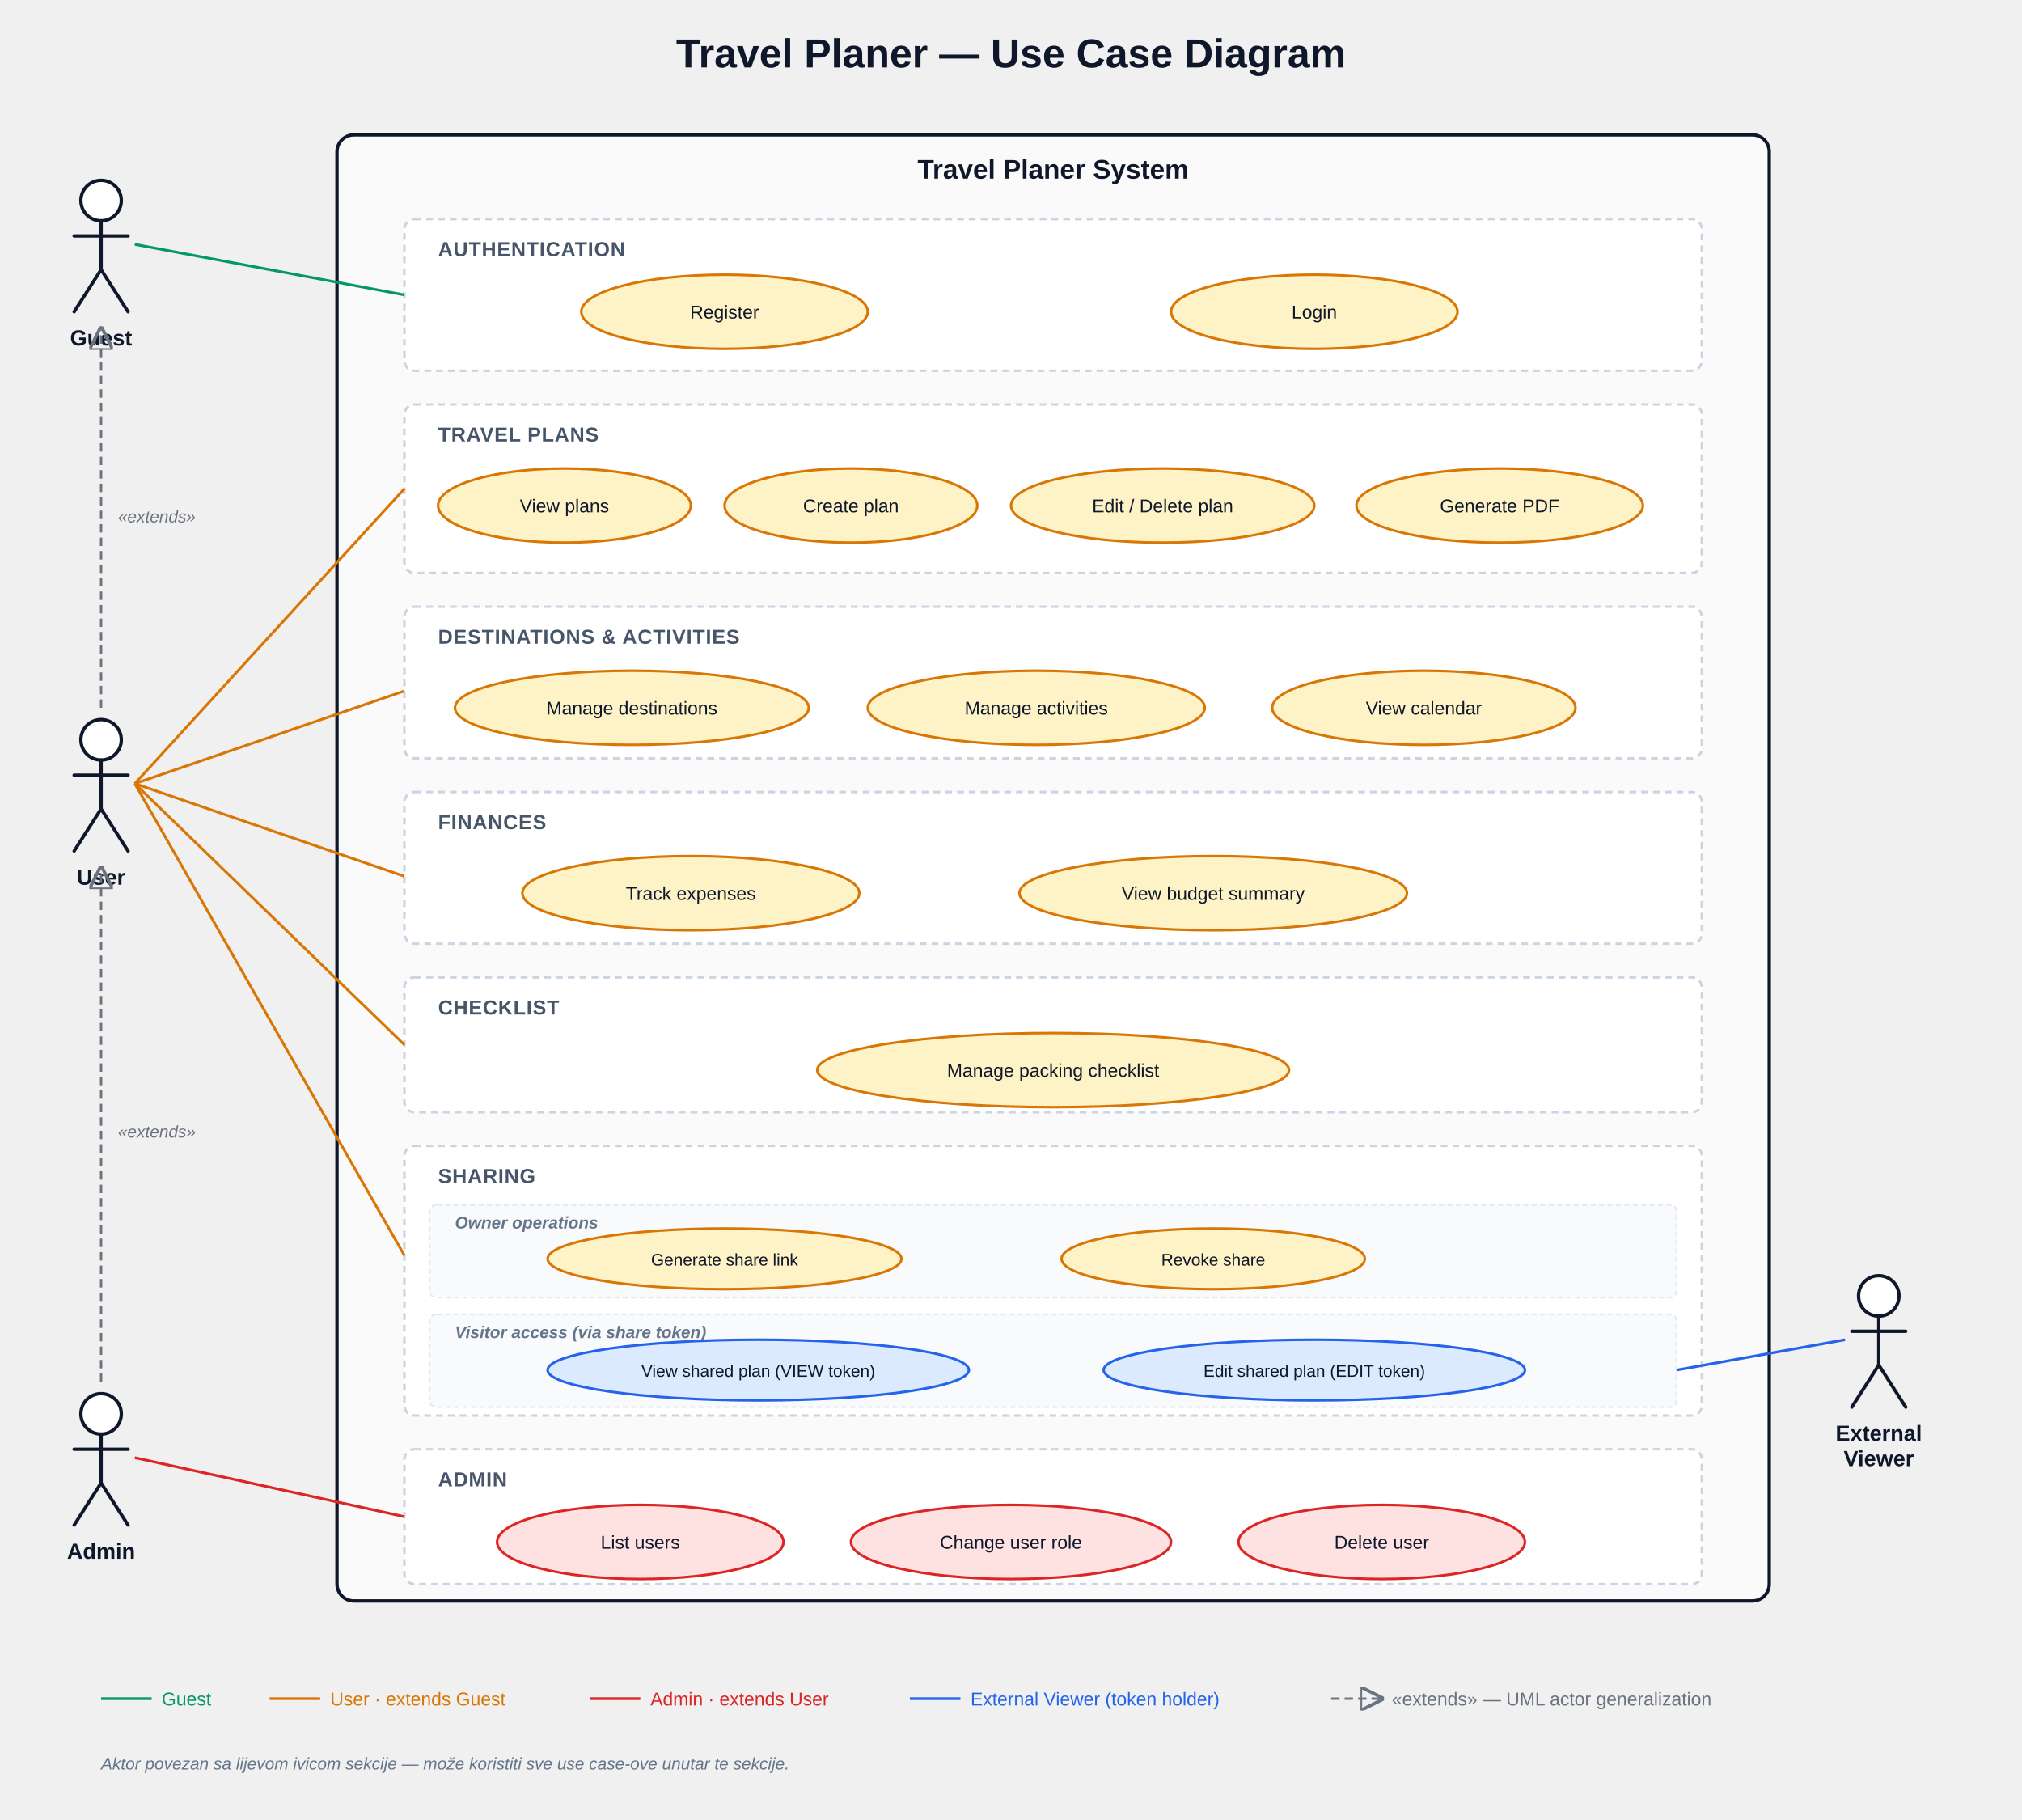
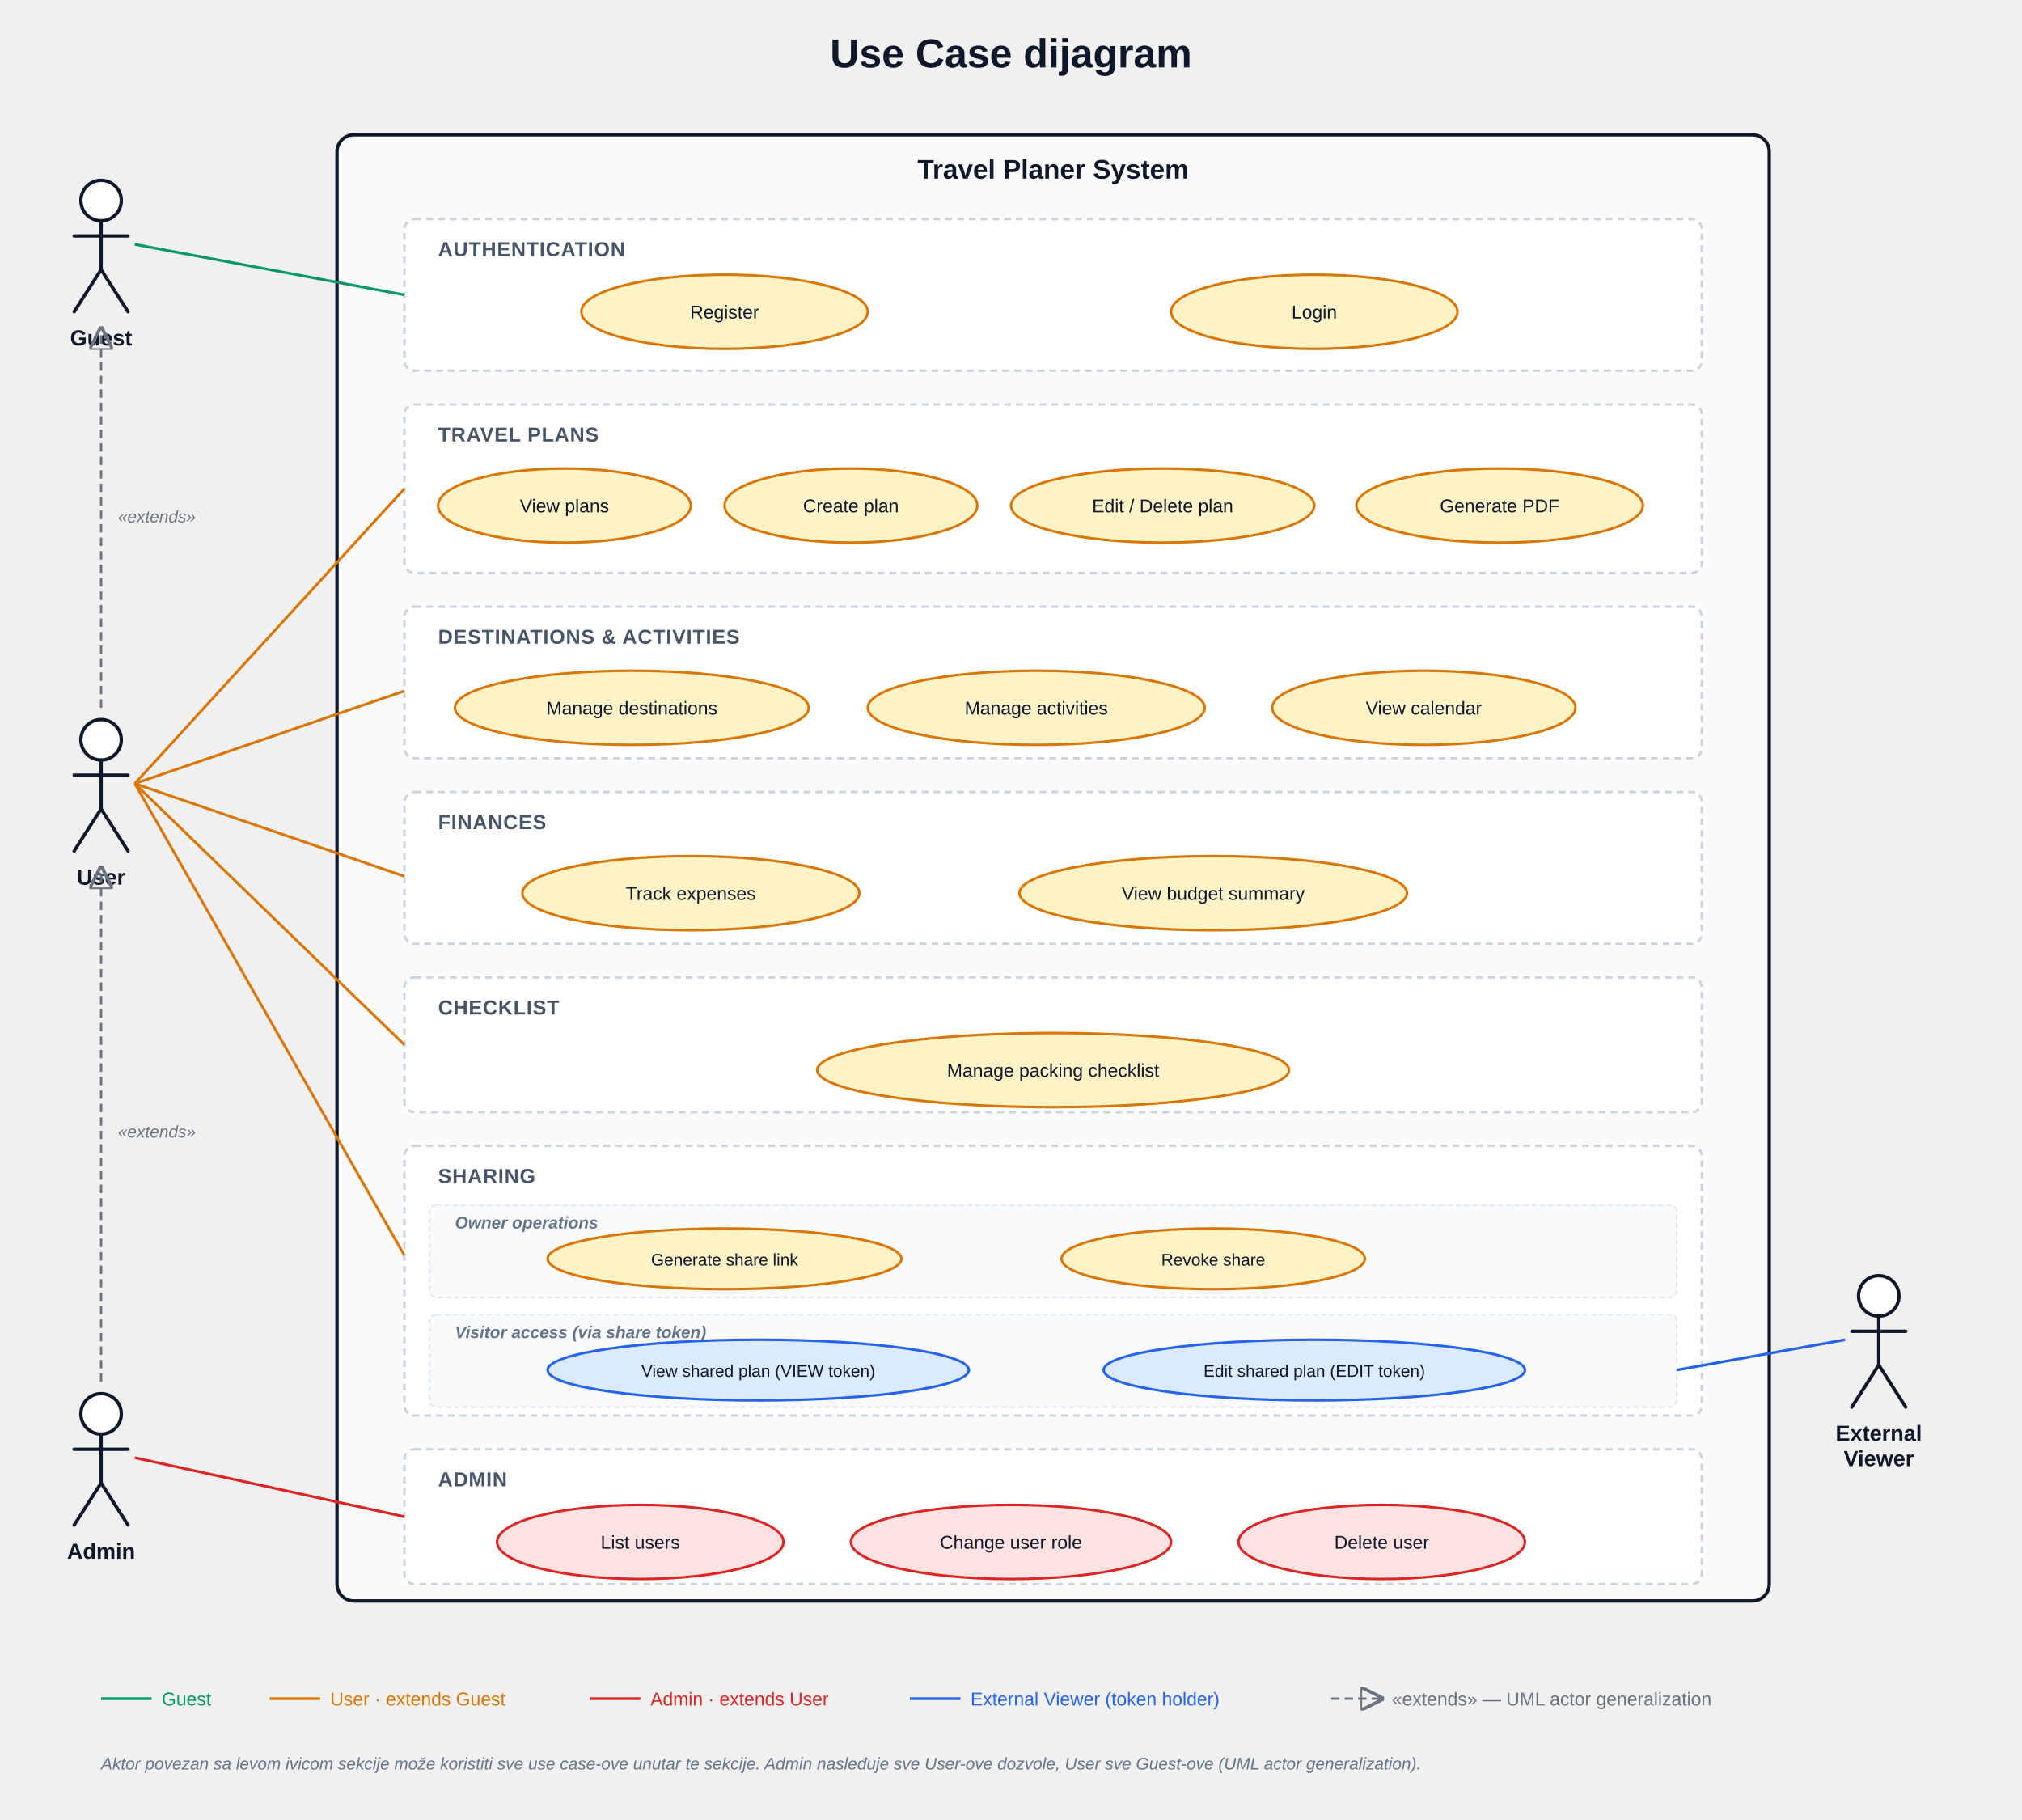
<svg xmlns="http://www.w3.org/2000/svg" viewBox="0 0 1200 1080" font-family="Arial, sans-serif">
  <defs>
    <style>
      .diagram-title { font-size: 24px; font-weight: 700; text-anchor: middle; fill: #0f172a; }
      .system-title { font-size: 16px; font-weight: 700; text-anchor: middle; fill: #0f172a; }

      .actor-label { font-size: 13px; font-weight: 600; text-anchor: middle; fill: #0f172a; }
      .actor { fill: white; stroke: #0f172a; stroke-width: 2; stroke-linecap: round; }

      .system-box { fill: #fafafa; stroke: #0f172a; stroke-width: 2; rx: 10; }

      .section-box { fill: #ffffff; stroke: #cbd5e1; stroke-width: 1.5; stroke-dasharray: 4,3; rx: 6; }
      .subsection-box { fill: #f8fafc; stroke: #e2e8f0; stroke-width: 1; stroke-dasharray: 3,2; rx: 4; }
      .section-label { font-size: 12px; font-weight: 700; fill: #475569; letter-spacing: 0.4px; }
      .subsection-label { font-size: 10px; font-weight: 600; fill: #64748b; font-style: italic; }

      .use-case { fill: #fef3c7; stroke: #d97706; stroke-width: 1.5; }
      .use-case-admin { fill: #fee2e2; stroke: #dc2626; stroke-width: 1.5; }
      .use-case-shared { fill: #dbeafe; stroke: #2563eb; stroke-width: 1.5; }
      .use-case-text { font-size: 11px; text-anchor: middle; fill: #0f172a; }
      .use-case-text-small { font-size: 10px; text-anchor: middle; fill: #0f172a; }

      .link-guest { stroke: #059669; stroke-width: 1.6; fill: none; }
      .link-user { stroke: #d97706; stroke-width: 1.6; fill: none; }
      .link-admin { stroke: #dc2626; stroke-width: 1.6; fill: none; }
      .link-external { stroke: #2563eb; stroke-width: 1.6; fill: none; }

      .extends-arrow { stroke: #6b7280; stroke-width: 1.4; fill: none; stroke-dasharray: 5,3; }
      .extends-label { font-size: 10px; fill: #6b7280; font-style: italic; }
    </style>
    <marker id="extends-arrow" markerWidth="10" markerHeight="10" refX="9" refY="5" orient="auto">
      <polygon points="0 0, 10 5, 0 10" fill="none" stroke="#6b7280" stroke-width="1.4" />
    </marker>
  </defs>
-   <text x="600" y="40" class="diagram-title">Travel Planer — Use Case Diagram</text>
+   <text x="600" y="40" class="diagram-title">Use Case dijagram</text>
  <rect x="200" y="80" width="850" height="870" class="system-box" />
  <text x="625" y="106" class="system-title">Travel Planer System</text>
  <rect x="240" y="130" width="770" height="90" class="section-box" />
  <text x="260" y="152" class="section-label">AUTHENTICATION</text>
  <ellipse cx="430" cy="185" rx="85" ry="22" class="use-case" />
  <text x="430" y="189" class="use-case-text">Register</text>
  <ellipse cx="780" cy="185" rx="85" ry="22" class="use-case" />
  <text x="780" y="189" class="use-case-text">Login</text>
  <rect x="240" y="240" width="770" height="100" class="section-box" />
  <text x="260" y="262" class="section-label">TRAVEL PLANS</text>
  <ellipse cx="335" cy="300" rx="75" ry="22" class="use-case" />
  <text x="335" y="304" class="use-case-text">View plans</text>
  <ellipse cx="505" cy="300" rx="75" ry="22" class="use-case" />
  <text x="505" y="304" class="use-case-text">Create plan</text>
  <ellipse cx="690" cy="300" rx="90" ry="22" class="use-case" />
  <text x="690" y="304" class="use-case-text">Edit / Delete plan</text>
  <ellipse cx="890" cy="300" rx="85" ry="22" class="use-case" />
  <text x="890" y="304" class="use-case-text">Generate PDF</text>
  <rect x="240" y="360" width="770" height="90" class="section-box" />
  <text x="260" y="382" class="section-label">DESTINATIONS &amp; ACTIVITIES</text>
  <ellipse cx="375" cy="420" rx="105" ry="22" class="use-case" />
  <text x="375" y="424" class="use-case-text">Manage destinations</text>
  <ellipse cx="615" cy="420" rx="100" ry="22" class="use-case" />
  <text x="615" y="424" class="use-case-text">Manage activities</text>
  <ellipse cx="845" cy="420" rx="90" ry="22" class="use-case" />
  <text x="845" y="424" class="use-case-text">View calendar</text>
  <rect x="240" y="470" width="770" height="90" class="section-box" />
  <text x="260" y="492" class="section-label">FINANCES</text>
  <ellipse cx="410" cy="530" rx="100" ry="22" class="use-case" />
  <text x="410" y="534" class="use-case-text">Track expenses</text>
  <ellipse cx="720" cy="530" rx="115" ry="22" class="use-case" />
  <text x="720" y="534" class="use-case-text">View budget summary</text>
  <rect x="240" y="580" width="770" height="80" class="section-box" />
  <text x="260" y="602" class="section-label">CHECKLIST</text>
  <ellipse cx="625" cy="635" rx="140" ry="22" class="use-case" />
  <text x="625" y="639" class="use-case-text">Manage packing checklist</text>
  <rect x="240" y="680" width="770" height="160" class="section-box" />
  <text x="260" y="702" class="section-label">SHARING</text>
  <rect x="255" y="715" width="740" height="55" class="subsection-box" />
  <text x="270" y="729" class="subsection-label">Owner operations</text>
  <ellipse cx="430" cy="747" rx="105" ry="18" class="use-case" />
  <text x="430" y="751" class="use-case-text-small">Generate share link</text>
  <ellipse cx="720" cy="747" rx="90" ry="18" class="use-case" />
  <text x="720" y="751" class="use-case-text-small">Revoke share</text>
  <rect x="255" y="780" width="740" height="55" class="subsection-box" />
  <text x="270" y="794" class="subsection-label">Visitor access (via share token)</text>
  <ellipse cx="450" cy="813" rx="125" ry="18" class="use-case-shared" />
  <text x="450" y="817" class="use-case-text-small">View shared plan (VIEW token)</text>
  <ellipse cx="780" cy="813" rx="125" ry="18" class="use-case-shared" />
  <text x="780" y="817" class="use-case-text-small">Edit shared plan (EDIT token)</text>
  <rect x="240" y="860" width="770" height="80" class="section-box" />
  <text x="260" y="882" class="section-label">ADMIN</text>
  <ellipse cx="380" cy="915" rx="85" ry="22" class="use-case-admin" />
  <text x="380" y="919" class="use-case-text">List users</text>
  <ellipse cx="600" cy="915" rx="95" ry="22" class="use-case-admin" />
  <text x="600" y="919" class="use-case-text">Change user role</text>
  <ellipse cx="820" cy="915" rx="85" ry="22" class="use-case-admin" />
  <text x="820" y="919" class="use-case-text">Delete user</text>
  <g transform="translate(40, 105)">
    <circle cx="20" cy="14" r="12" class="actor" />
    <line x1="20" y1="26" x2="20" y2="55" class="actor" />
    <line x1="4" y1="35" x2="36" y2="35" class="actor" />
    <line x1="20" y1="55" x2="4" y2="80" class="actor" />
    <line x1="20" y1="55" x2="36" y2="80" class="actor" />
    <text x="20" y="100" class="actor-label" fill="#059669">Guest</text>
  </g>
  <g transform="translate(40, 425)">
    <circle cx="20" cy="14" r="12" class="actor" />
    <line x1="20" y1="26" x2="20" y2="55" class="actor" />
    <line x1="4" y1="35" x2="36" y2="35" class="actor" />
    <line x1="20" y1="55" x2="4" y2="80" class="actor" />
    <line x1="20" y1="55" x2="36" y2="80" class="actor" />
    <text x="20" y="100" class="actor-label" fill="#d97706">User</text>
  </g>
  <g transform="translate(40, 825)">
    <circle cx="20" cy="14" r="12" class="actor" />
    <line x1="20" y1="26" x2="20" y2="55" class="actor" />
    <line x1="4" y1="35" x2="36" y2="35" class="actor" />
    <line x1="20" y1="55" x2="4" y2="80" class="actor" />
    <line x1="20" y1="55" x2="36" y2="80" class="actor" />
    <text x="20" y="100" class="actor-label" fill="#dc2626">Admin</text>
  </g>
  <g transform="translate(1095, 755)">
    <circle cx="20" cy="14" r="12" class="actor" />
    <line x1="20" y1="26" x2="20" y2="55" class="actor" />
    <line x1="4" y1="35" x2="36" y2="35" class="actor" />
    <line x1="20" y1="55" x2="4" y2="80" class="actor" />
    <line x1="20" y1="55" x2="36" y2="80" class="actor" />
    <text x="20" y="100" class="actor-label" fill="#2563eb">External</text>
    <text x="20" y="115" class="actor-label" fill="#2563eb">Viewer</text>
  </g>
  <line x1="60" y1="420" x2="60" y2="195" class="extends-arrow" marker-end="url(#extends-arrow)" />
  <text x="70" y="310" class="extends-label">«extends»</text>
  <line x1="60" y1="820" x2="60" y2="515" class="extends-arrow" marker-end="url(#extends-arrow)" />
  <text x="70" y="675" class="extends-label">«extends»</text>
  <line x1="80" y1="145" x2="240" y2="175" class="link-guest" />
  <line x1="80" y1="465" x2="240" y2="290" class="link-user" />
  <line x1="80" y1="465" x2="240" y2="410" class="link-user" />
  <line x1="80" y1="465" x2="240" y2="520" class="link-user" />
  <line x1="80" y1="465" x2="240" y2="620" class="link-user" />
  <line x1="80" y1="465" x2="240" y2="745" class="link-user" />
  <line x1="80" y1="865" x2="240" y2="900" class="link-admin" />
  <line x1="1095" y1="795" x2="995" y2="813" class="link-external" />
  <g transform="translate(60, 1010)">
    <line x1="0" y1="-2" x2="30" y2="-2" class="link-guest" />
    <text x="36" y="2" font-size="11" fill="#059669">Guest</text>
    <line x1="100" y1="-2" x2="130" y2="-2" class="link-user" />
    <text x="136" y="2" font-size="11" fill="#d97706">User · extends Guest</text>
    <line x1="290" y1="-2" x2="320" y2="-2" class="link-admin" />
    <text x="326" y="2" font-size="11" fill="#dc2626">Admin · extends User</text>
    <line x1="480" y1="-2" x2="510" y2="-2" class="link-external" />
    <text x="516" y="2" font-size="11" fill="#2563eb">External Viewer (token holder)</text>
    <line x1="730" y1="-2" x2="760" y2="-2" class="extends-arrow" marker-end="url(#extends-arrow)" />
    <text x="766" y="2" font-size="11" fill="#6b7280">«extends» — UML actor generalization</text>
  </g>
  <text x="60" y="1050" font-size="10" fill="#64748b" font-style="italic">
-     Aktor povezan sa lijevom ivicom sekcije — može koristiti sve use case-ove unutar te sekcije.
+     Aktor povezan sa levom ivicom sekcije može koristiti sve use case-ove unutar te sekcije. Admin nasleđuje sve User-ove dozvole, User sve Guest-ove (UML actor generalization).
  </text>
</svg>
